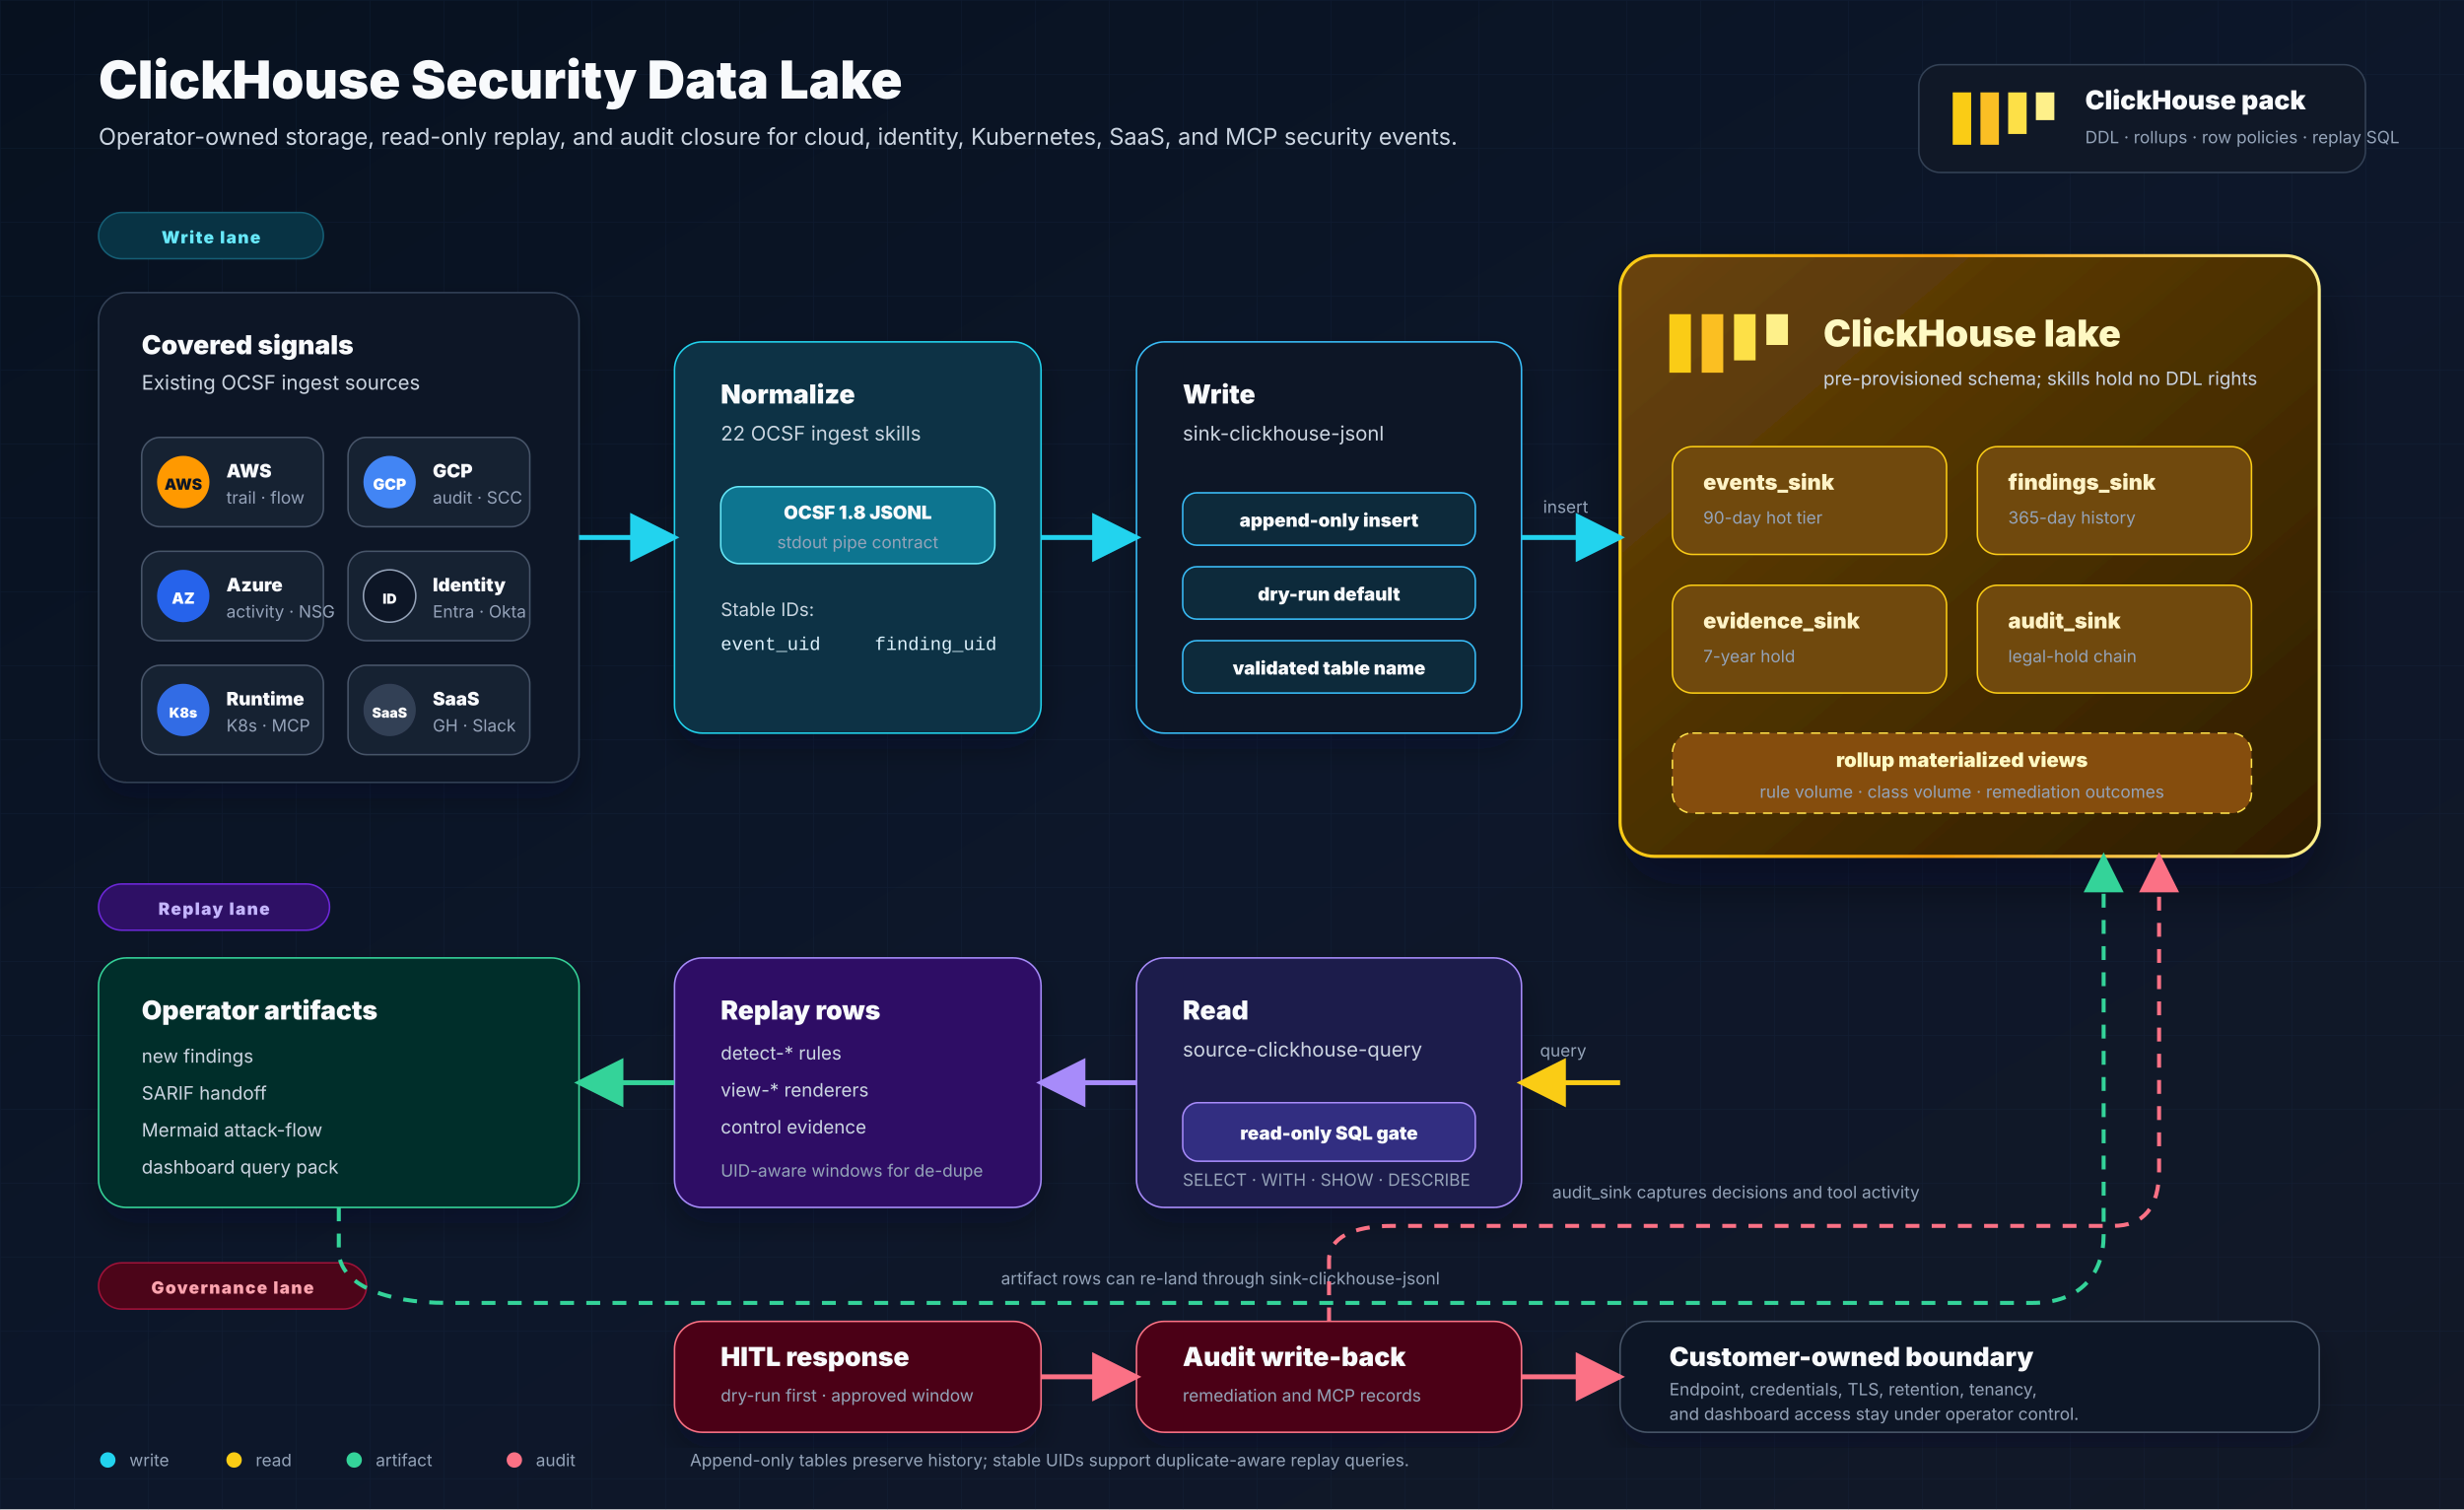
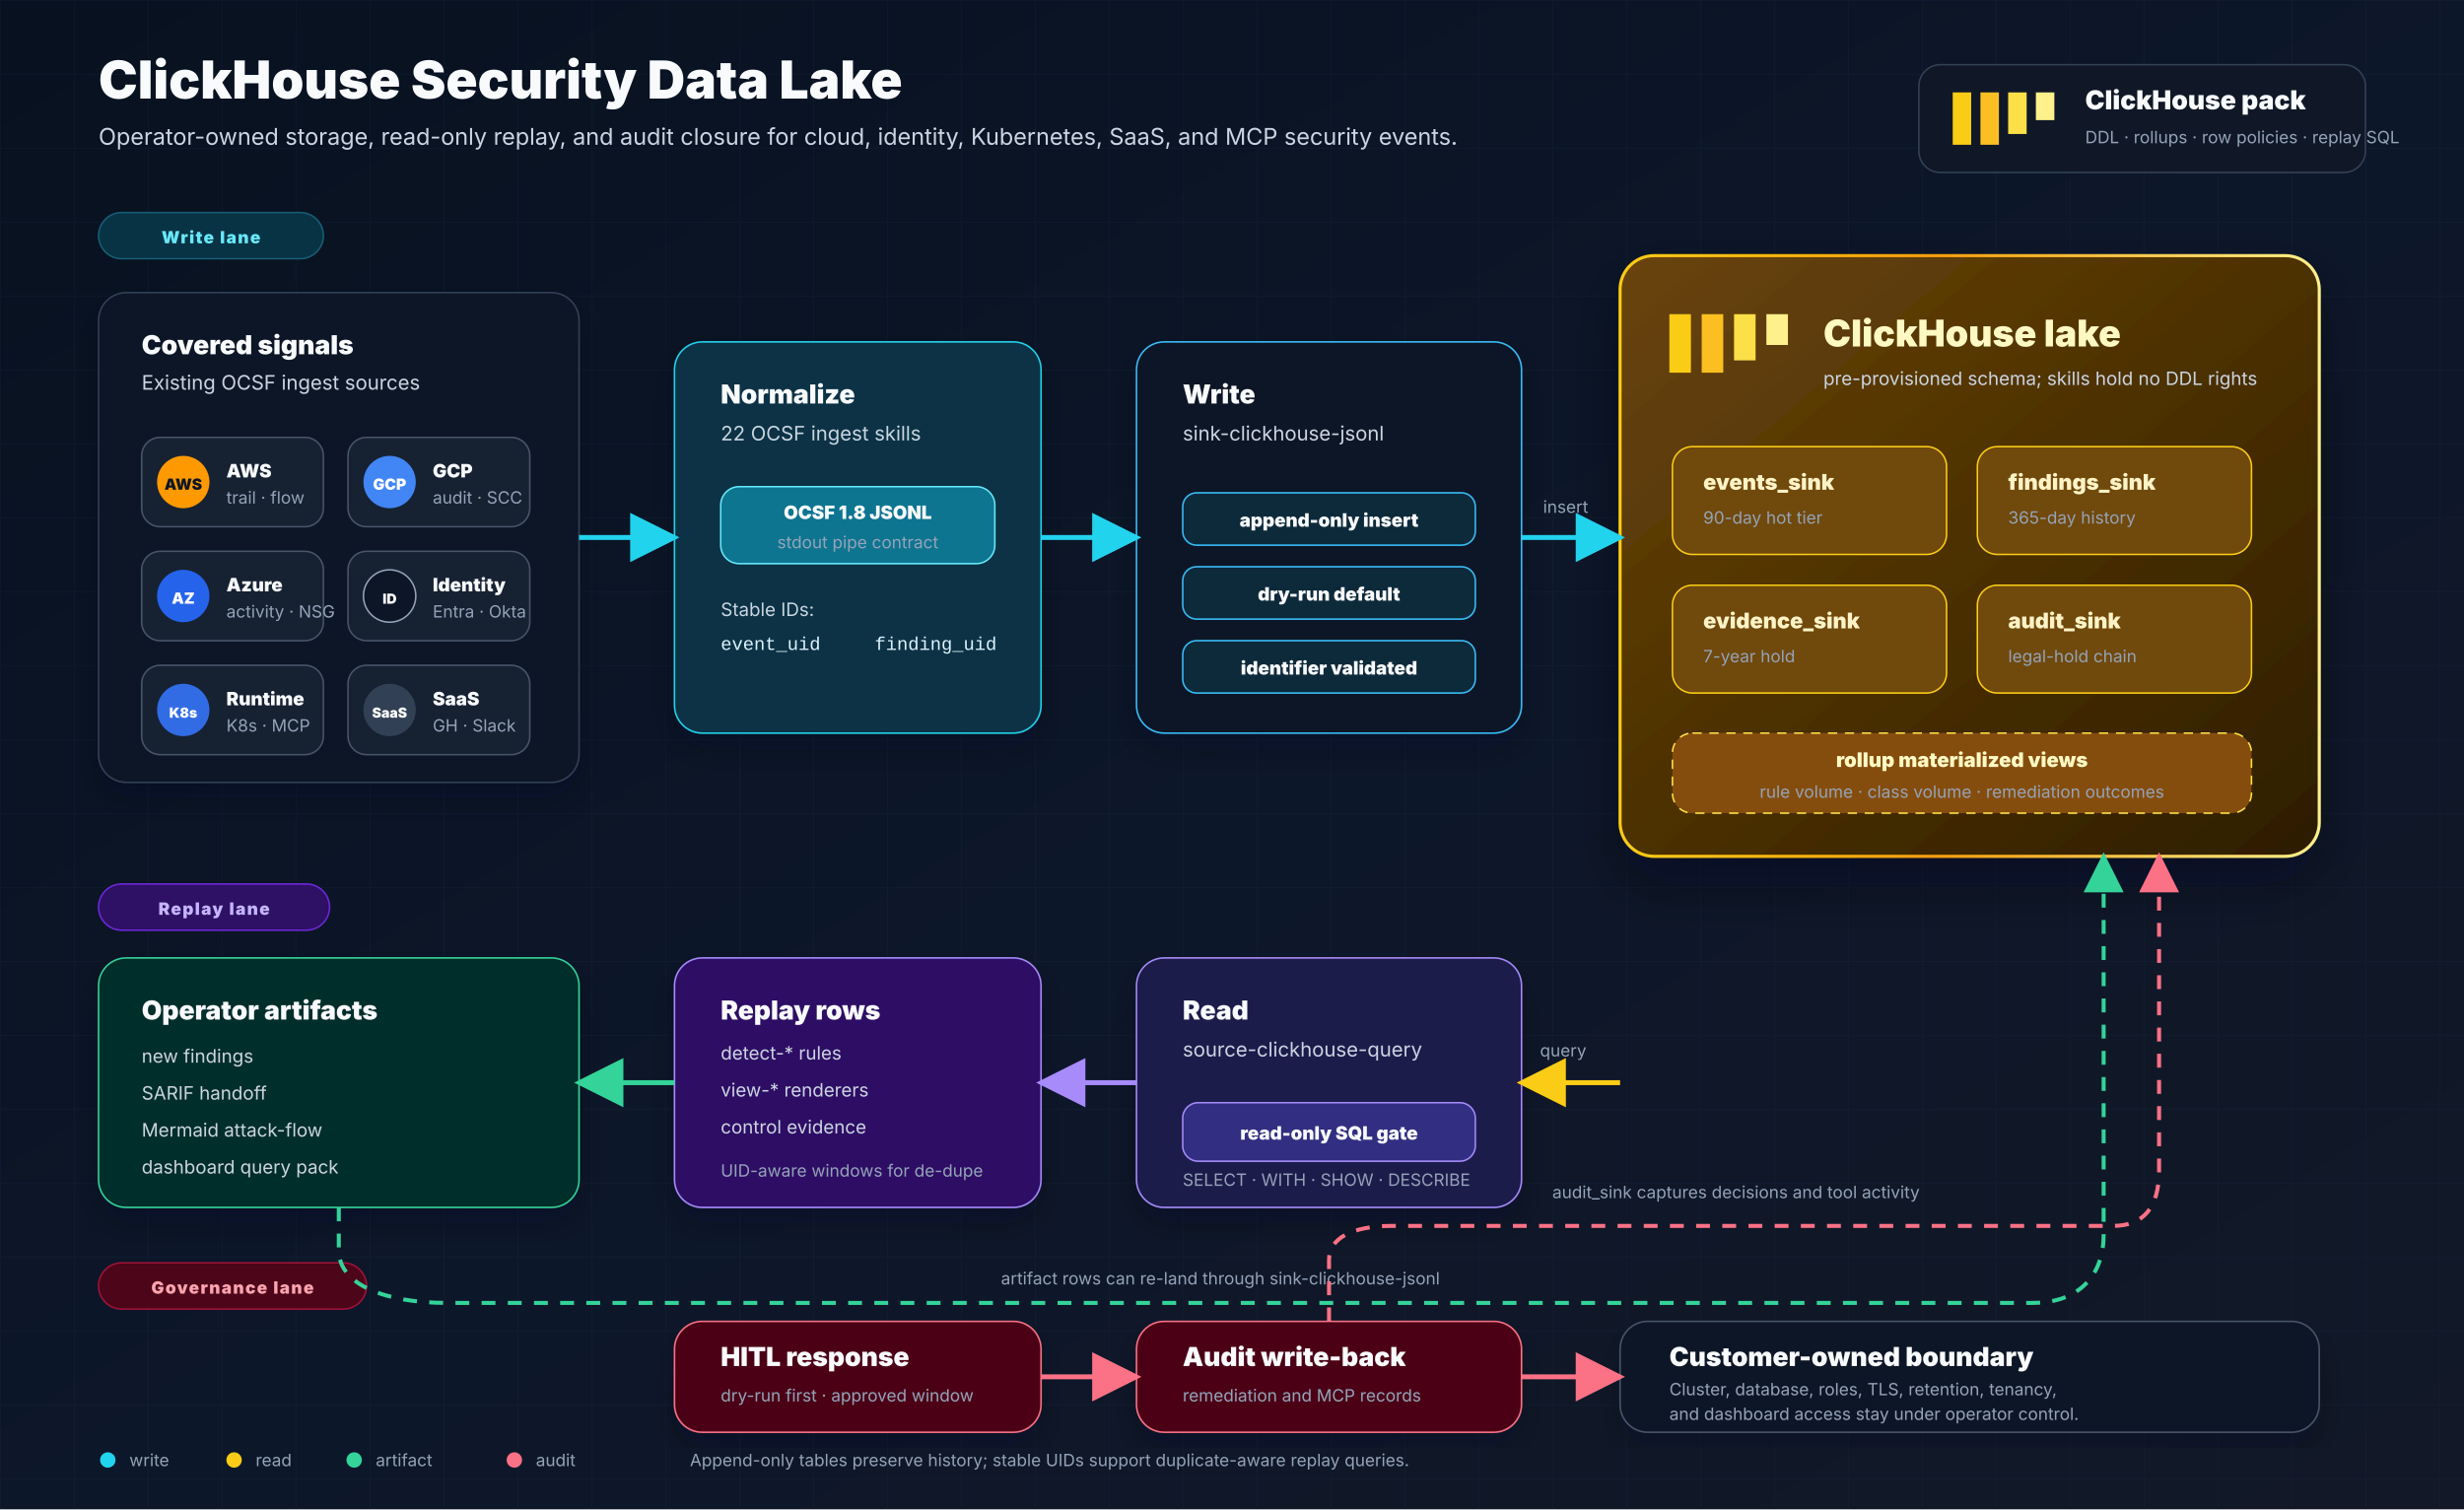
<svg xmlns="http://www.w3.org/2000/svg" width="1600" height="980" viewBox="0 0 1600 980" role="img" aria-labelledby="title desc">
  <defs>
    <linearGradient id="bg" x1="0" y1="0" x2="1" y2="1">
      <stop offset="0" stop-color="#07111f" />
      <stop offset="0.52" stop-color="#0d172a" />
      <stop offset="1" stop-color="#121827" />
    </linearGradient>
    <linearGradient id="lakeFill" x1="0" y1="0" x2="1" y2="1">
      <stop offset="0" stop-color="#6a4407" />
      <stop offset="1" stop-color="#2d1d05" />
    </linearGradient>
    <linearGradient id="goldStroke" x1="0" y1="0" x2="1" y2="0">
      <stop offset="0" stop-color="#facc15" />
      <stop offset="0.45" stop-color="#f59e0b" />
      <stop offset="1" stop-color="#fef08a" />
    </linearGradient>
    <pattern id="grid" width="48" height="48" patternUnits="userSpaceOnUse">
      <path d="M48 0H0V48" fill="none" stroke="#20314f" stroke-opacity="0.24" stroke-width="1" />
    </pattern>
    <filter id="shadow" x="-20%" y="-20%" width="140%" height="140%">
      <feDropShadow dx="0" dy="18" stdDeviation="18" flood-color="#020617" flood-opacity="0.42" />
    </filter>
    <filter id="softShadow" x="-14%" y="-14%" width="128%" height="128%">
      <feDropShadow dx="0" dy="10" stdDeviation="10" flood-color="#020617" flood-opacity="0.28" />
    </filter>
    <marker id="arrowCyan" viewBox="0 0 10 10" refX="9" refY="5" markerWidth="10" markerHeight="10" orient="auto">
      <path d="M0 0L10 5L0 10Z" fill="#22d3ee" />
    </marker>
    <marker id="arrowGold" viewBox="0 0 10 10" refX="9" refY="5" markerWidth="10" markerHeight="10" orient="auto">
      <path d="M0 0L10 5L0 10Z" fill="#facc15" />
    </marker>
    <marker id="arrowViolet" viewBox="0 0 10 10" refX="9" refY="5" markerWidth="10" markerHeight="10" orient="auto">
      <path d="M0 0L10 5L0 10Z" fill="#a78bfa" />
    </marker>
    <marker id="arrowGreen" viewBox="0 0 10 10" refX="9" refY="5" markerWidth="10" markerHeight="10" orient="auto">
      <path d="M0 0L10 5L0 10Z" fill="#34d399" />
    </marker>
    <marker id="arrowRose" viewBox="0 0 10 10" refX="9" refY="5" markerWidth="10" markerHeight="10" orient="auto">
      <path d="M0 0L10 5L0 10Z" fill="#fb7185" />
    </marker>
    <style>
      .font { font-family: Inter, ui-sans-serif, system-ui, -apple-system, BlinkMacSystemFont, "Segoe UI", Arial, sans-serif; }
      .h1 { font-size: 34px; font-weight: 850; fill: #f8fafc; }
      .sub { font-size: 15px; fill: #cbd5e1; }
      .eyebrow { font-size: 11px; font-weight: 850; letter-spacing: 0.08em; text-transform: uppercase; }
      .cardTitle { font-size: 17px; font-weight: 850; fill: #f8fafc; }
      .cardSub { font-size: 13px; fill: #cbd5e1; }
      .body { font-size: 12px; fill: #cbd5e1; }
      .tiny { font-size: 11px; fill: #94a3b8; }
      .badge { font-size: 12px; font-weight: 850; fill: #f8fafc; }
      .mono { font-family: ui-monospace, SFMono-Regular, Menlo, Monaco, Consolas, "Liberation Mono", monospace; }
    </style>
  </defs>
  <rect width="1600" height="980" fill="url(#bg)" />
  <rect width="1600" height="980" fill="url(#grid)" />
  <g class="font">
    <text x="64" y="64" class="h1">ClickHouse Security Data Lake</text>
    <text x="64" y="94" class="sub">Operator-owned storage, read-only replay, and audit closure for cloud, identity, Kubernetes, SaaS, and MCP security events.</text>
    <g transform="translate(1246,42)">
      <rect x="0" y="0" width="290" height="70" rx="14" fill="#101827" stroke="#334155" />
      <g transform="translate(22,18)">
        <rect x="0" y="0" width="12" height="34" fill="#facc15" />
        <rect x="18" y="0" width="12" height="34" fill="#fbbf24" />
        <rect x="36" y="0" width="12" height="27" fill="#fde047" />
        <rect x="54" y="0" width="12" height="18" fill="#fef08a" />
      </g>
      <text x="108" y="29" class="cardTitle">ClickHouse pack</text>
      <text x="108" y="51" class="tiny">DDL · rollups · row policies · replay SQL</text>
    </g>
    <g transform="translate(64,138)">
      <rect x="0" y="0" width="146" height="30" rx="15" fill="#083344" stroke="#155e75" />
      <text x="73" y="20" text-anchor="middle" class="eyebrow" fill="#67e8f9">Write lane</text>
    </g>
    <g transform="translate(64,574)">
      <rect x="0" y="0" width="150" height="30" rx="15" fill="#2e1065" stroke="#6d28d9" />
      <text x="75" y="20" text-anchor="middle" class="eyebrow" fill="#c4b5fd">Replay lane</text>
    </g>
    <g transform="translate(64,820)">
      <rect x="0" y="0" width="174" height="30" rx="15" fill="#4c0519" stroke="#9f1239" />
      <text x="87" y="20" text-anchor="middle" class="eyebrow" fill="#fda4af">Governance lane</text>
    </g>
    <g filter="url(#softShadow)">
      <rect x="64" y="190" width="312" height="318" rx="18" fill="#101827" stroke="#334155" />
      <text x="92" y="230" class="cardTitle">Covered signals</text>
      <text x="92" y="253" class="cardSub">Existing OCSF ingest sources</text>
      <g transform="translate(92,284)">
        <g>
          <rect x="0" y="0" width="118" height="58" rx="12" fill="#172033" stroke="#475569" />
          <circle cx="27" cy="29" r="17" fill="#ff9900" />
          <text x="27" y="34" text-anchor="middle" font-size="10" font-weight="900" fill="#111827">AWS</text>
          <text x="55" y="26" class="badge">AWS</text>
          <text x="55" y="43" class="tiny">trail · flow</text>
        </g>
        <g transform="translate(134,0)">
          <rect x="0" y="0" width="118" height="58" rx="12" fill="#172033" stroke="#475569" />
          <circle cx="27" cy="29" r="17" fill="#4285f4" />
          <text x="27" y="34" text-anchor="middle" font-size="10" font-weight="900" fill="#ffffff">GCP</text>
          <text x="55" y="26" class="badge">GCP</text>
          <text x="55" y="43" class="tiny">audit · SCC</text>
        </g>
        <g transform="translate(0,74)">
          <rect x="0" y="0" width="118" height="58" rx="12" fill="#172033" stroke="#475569" />
          <circle cx="27" cy="29" r="17" fill="#2563eb" />
          <text x="27" y="34" text-anchor="middle" font-size="10" font-weight="900" fill="#ffffff">AZ</text>
          <text x="55" y="26" class="badge">Azure</text>
          <text x="55" y="43" class="tiny">activity · NSG</text>
        </g>
        <g transform="translate(134,74)">
          <rect x="0" y="0" width="118" height="58" rx="12" fill="#172033" stroke="#475569" />
          <circle cx="27" cy="29" r="17" fill="#111827" stroke="#94a3b8" />
          <text x="27" y="34" text-anchor="middle" font-size="9" font-weight="900" fill="#f8fafc">ID</text>
          <text x="55" y="26" class="badge">Identity</text>
          <text x="55" y="43" class="tiny">Entra · Okta</text>
        </g>
        <g transform="translate(0,148)">
          <rect x="0" y="0" width="118" height="58" rx="12" fill="#172033" stroke="#475569" />
          <circle cx="27" cy="29" r="17" fill="#326ce5" />
          <text x="27" y="34" text-anchor="middle" font-size="9" font-weight="900" fill="#ffffff">K8s</text>
          <text x="55" y="26" class="badge">Runtime</text>
          <text x="55" y="43" class="tiny">K8s · MCP</text>
        </g>
        <g transform="translate(134,148)">
          <rect x="0" y="0" width="118" height="58" rx="12" fill="#172033" stroke="#475569" />
          <circle cx="27" cy="29" r="17" fill="#334155" />
          <text x="27" y="34" text-anchor="middle" font-size="9" font-weight="900" fill="#ffffff">SaaS</text>
          <text x="55" y="26" class="badge">SaaS</text>
          <text x="55" y="43" class="tiny">GH · Slack</text>
        </g>
      </g>
    </g>
    <g filter="url(#softShadow)">
      <rect x="438" y="222" width="238" height="254" rx="18" fill="#083344" stroke="#22d3ee" />
      <text x="468" y="262" class="cardTitle">Normalize</text>
      <text x="468" y="286" class="cardSub">22 OCSF ingest skills</text>
      <rect x="468" y="316" width="178" height="50" rx="12" fill="#0e7490" stroke="#67e8f9" />
      <text x="557" y="337" text-anchor="middle" class="badge">OCSF 1.8 JSONL</text>
      <text x="557" y="356" text-anchor="middle" class="tiny" fill="#cffafe">stdout pipe contract</text>
      <text x="468" y="400" class="body">Stable IDs:</text>
      <text x="468" y="422" class="mono" font-size="12" fill="#e0f2fe">event_uid</text>
      <text x="568" y="422" class="mono" font-size="12" fill="#e0f2fe">finding_uid</text>
    </g>
    <g filter="url(#softShadow)">
      <rect x="738" y="222" width="250" height="254" rx="18" fill="#111827" stroke="#38bdf8" />
      <text x="768" y="262" class="cardTitle">Write</text>
      <text x="768" y="286" class="cardSub">sink-clickhouse-jsonl</text>
      <g transform="translate(768,320)">
        <rect x="0" y="0" width="190" height="34" rx="9" fill="#0f2a3b" stroke="#38bdf8" />
        <text x="95" y="22" text-anchor="middle" class="badge">append-only insert</text>
        <rect x="0" y="48" width="190" height="34" rx="9" fill="#0f2a3b" stroke="#38bdf8" />
        <text x="95" y="70" text-anchor="middle" class="badge">dry-run default</text>
        <rect x="0" y="96" width="190" height="34" rx="9" fill="#0f2a3b" stroke="#38bdf8" />
-         <text x="95" y="118" text-anchor="middle" class="badge">validated table name</text>
+         <text x="95" y="118" text-anchor="middle" class="badge">identifier validated</text>
      </g>
    </g>
    <g filter="url(#shadow)">
      <rect x="1052" y="166" width="454" height="390" rx="22" fill="url(#lakeFill)" stroke="url(#goldStroke)" stroke-width="2" />
      <g transform="translate(1084,204)">
        <rect x="0" y="0" width="14" height="38" fill="#facc15" />
        <rect x="21" y="0" width="14" height="38" fill="#fbbf24" />
        <rect x="42" y="0" width="14" height="30" fill="#fde047" />
        <rect x="63" y="0" width="14" height="20" fill="#fef08a" />
      </g>
      <text x="1184" y="225" font-size="24" font-weight="850" fill="#fef9c3">ClickHouse lake</text>
      <text x="1184" y="250" class="body" fill="#fde68a">pre-provisioned schema; skills hold no DDL rights</text>
      <g transform="translate(1086,290)">
        <rect x="0" y="0" width="178" height="70" rx="13" fill="#70480a" stroke="#facc15" />
        <text x="20" y="28" font-size="14" font-weight="850" fill="#fef3c7">events_sink</text>
        <text x="20" y="50" class="tiny" fill="#fde68a">90-day hot tier</text>
      </g>
      <g transform="translate(1284,290)">
        <rect x="0" y="0" width="178" height="70" rx="13" fill="#70480a" stroke="#facc15" />
        <text x="20" y="28" font-size="14" font-weight="850" fill="#fef3c7">findings_sink</text>
        <text x="20" y="50" class="tiny" fill="#fde68a">365-day history</text>
      </g>
      <g transform="translate(1086,380)">
        <rect x="0" y="0" width="178" height="70" rx="13" fill="#70480a" stroke="#facc15" />
        <text x="20" y="28" font-size="14" font-weight="850" fill="#fef3c7">evidence_sink</text>
        <text x="20" y="50" class="tiny" fill="#fde68a">7-year hold</text>
      </g>
      <g transform="translate(1284,380)">
        <rect x="0" y="0" width="178" height="70" rx="13" fill="#70480a" stroke="#facc15" />
        <text x="20" y="28" font-size="14" font-weight="850" fill="#fef3c7">audit_sink</text>
        <text x="20" y="50" class="tiny" fill="#fde68a">legal-hold chain</text>
      </g>
      <rect x="1086" y="476" width="376" height="52" rx="13" fill="#854d0e" stroke="#fde047" stroke-dasharray="6 5" />
      <text x="1274" y="498" text-anchor="middle" font-size="13" font-weight="850" fill="#fef9c3">rollup materialized views</text>
      <text x="1274" y="518" text-anchor="middle" class="tiny" fill="#fde68a">rule volume · class volume · remediation outcomes</text>
    </g>
    <g filter="url(#softShadow)">
      <rect x="738" y="622" width="250" height="162" rx="18" fill="#1e1b4b" stroke="#a78bfa" />
      <text x="768" y="662" class="cardTitle">Read</text>
      <text x="768" y="686" class="cardSub">source-clickhouse-query</text>
      <rect x="768" y="716" width="190" height="38" rx="10" fill="#312e81" stroke="#a78bfa" />
      <text x="863" y="740" text-anchor="middle" class="badge">read-only SQL gate</text>
      <text x="768" y="770" class="tiny" fill="#c4b5fd">SELECT · WITH · SHOW · DESCRIBE</text>
    </g>
    <g filter="url(#softShadow)">
      <rect x="438" y="622" width="238" height="162" rx="18" fill="#2e1065" stroke="#a78bfa" />
      <text x="468" y="662" class="cardTitle">Replay rows</text>
      <text x="468" y="688" class="body">detect-* rules</text>
      <text x="468" y="712" class="body">view-* renderers</text>
      <text x="468" y="736" class="body">control evidence</text>
      <text x="468" y="764" class="tiny" fill="#c4b5fd">UID-aware windows for de-dupe</text>
    </g>
    <g filter="url(#softShadow)">
      <rect x="64" y="622" width="312" height="162" rx="18" fill="#052e2b" stroke="#34d399" />
      <text x="92" y="662" class="cardTitle">Operator artifacts</text>
      <text x="92" y="690" class="body">new findings</text>
      <text x="92" y="714" class="body">SARIF handoff</text>
      <text x="92" y="738" class="body">Mermaid attack-flow</text>
      <text x="92" y="762" class="body">dashboard query pack</text>
    </g>
    <g filter="url(#softShadow)">
      <rect x="438" y="858" width="238" height="72" rx="18" fill="#4c0519" stroke="#fb7185" />
      <text x="468" y="887" class="cardTitle">HITL response</text>
      <text x="468" y="910" class="tiny" fill="#fecdd3">dry-run first · approved window</text>
    </g>
    <g filter="url(#softShadow)">
      <rect x="738" y="858" width="250" height="72" rx="18" fill="#4c0519" stroke="#fb7185" />
      <text x="768" y="887" class="cardTitle">Audit write-back</text>
      <text x="768" y="910" class="tiny" fill="#fecdd3">remediation and MCP records</text>
    </g>
    <g filter="url(#softShadow)">
      <rect x="1052" y="858" width="454" height="72" rx="18" fill="#111827" stroke="#475569" />
      <text x="1084" y="887" class="cardTitle">Customer-owned boundary</text>
-       <text x="1084" y="906" class="tiny">Endpoint, credentials, TLS, retention, tenancy,</text>
+       <text x="1084" y="906" class="tiny">Cluster, database, roles, TLS, retention, tenancy,</text>
      <text x="1084" y="922" class="tiny">and dashboard access stay under operator control.</text>
    </g>
    <path d="M376 349H438" stroke="#22d3ee" stroke-width="3.2" marker-end="url(#arrowCyan)" fill="none" />
    <path d="M676 349H738" stroke="#22d3ee" stroke-width="3.2" marker-end="url(#arrowCyan)" fill="none" />
    <path d="M988 349H1052" stroke="#22d3ee" stroke-width="3.2" marker-end="url(#arrowCyan)" fill="none" />
    <text x="1002" y="333" class="tiny" fill="#a5f3fc">insert</text>
    <path d="M1052 703H988" stroke="#facc15" stroke-width="3.2" marker-end="url(#arrowGold)" fill="none" />
    <text x="1000" y="686" class="tiny" fill="#fde68a">query</text>
    <path d="M738 703H676" stroke="#a78bfa" stroke-width="3.2" marker-end="url(#arrowViolet)" fill="none" />
    <path d="M438 703H376" stroke="#34d399" stroke-width="3.2" marker-end="url(#arrowGreen)" fill="none" />
    <path d="M220 784V812C220 834 250 846 290 846H1320C1350 846 1366 828 1366 802V556" stroke="#34d399" stroke-width="2.6" marker-end="url(#arrowGreen)" fill="none" stroke-dasharray="9 8" />
    <text x="650" y="834" class="tiny" fill="#a7f3d0">artifact rows can re-land through sink-clickhouse-jsonl</text>
    <path d="M676 894H738" stroke="#fb7185" stroke-width="3.2" marker-end="url(#arrowRose)" fill="none" />
    <path d="M988 894H1052" stroke="#fb7185" stroke-width="3.2" marker-end="url(#arrowRose)" fill="none" />
    <path d="M863 858V818C863 804 878 796 904 796H1372C1392 796 1402 784 1402 760V556" stroke="#fb7185" stroke-width="2.6" marker-end="url(#arrowRose)" fill="none" stroke-dasharray="9 8" />
    <text x="1008" y="778" class="tiny" fill="#fda4af">audit_sink captures decisions and tool activity</text>
    <g transform="translate(64,952)">
      <circle cx="6" cy="-4" r="5" fill="#22d3ee" />
      <text x="20" y="0" class="tiny" fill="#a5f3fc">write</text>
      <circle cx="88" cy="-4" r="5" fill="#facc15" />
      <text x="102" y="0" class="tiny" fill="#fde68a">read</text>
      <circle cx="166" cy="-4" r="5" fill="#34d399" />
      <text x="180" y="0" class="tiny" fill="#a7f3d0">artifact</text>
      <circle cx="270" cy="-4" r="5" fill="#fb7185" />
      <text x="284" y="0" class="tiny" fill="#fda4af">audit</text>
      <text x="384" y="0" class="tiny">Append-only tables preserve history; stable UIDs support duplicate-aware replay queries.</text>
    </g>
  </g>
</svg>
